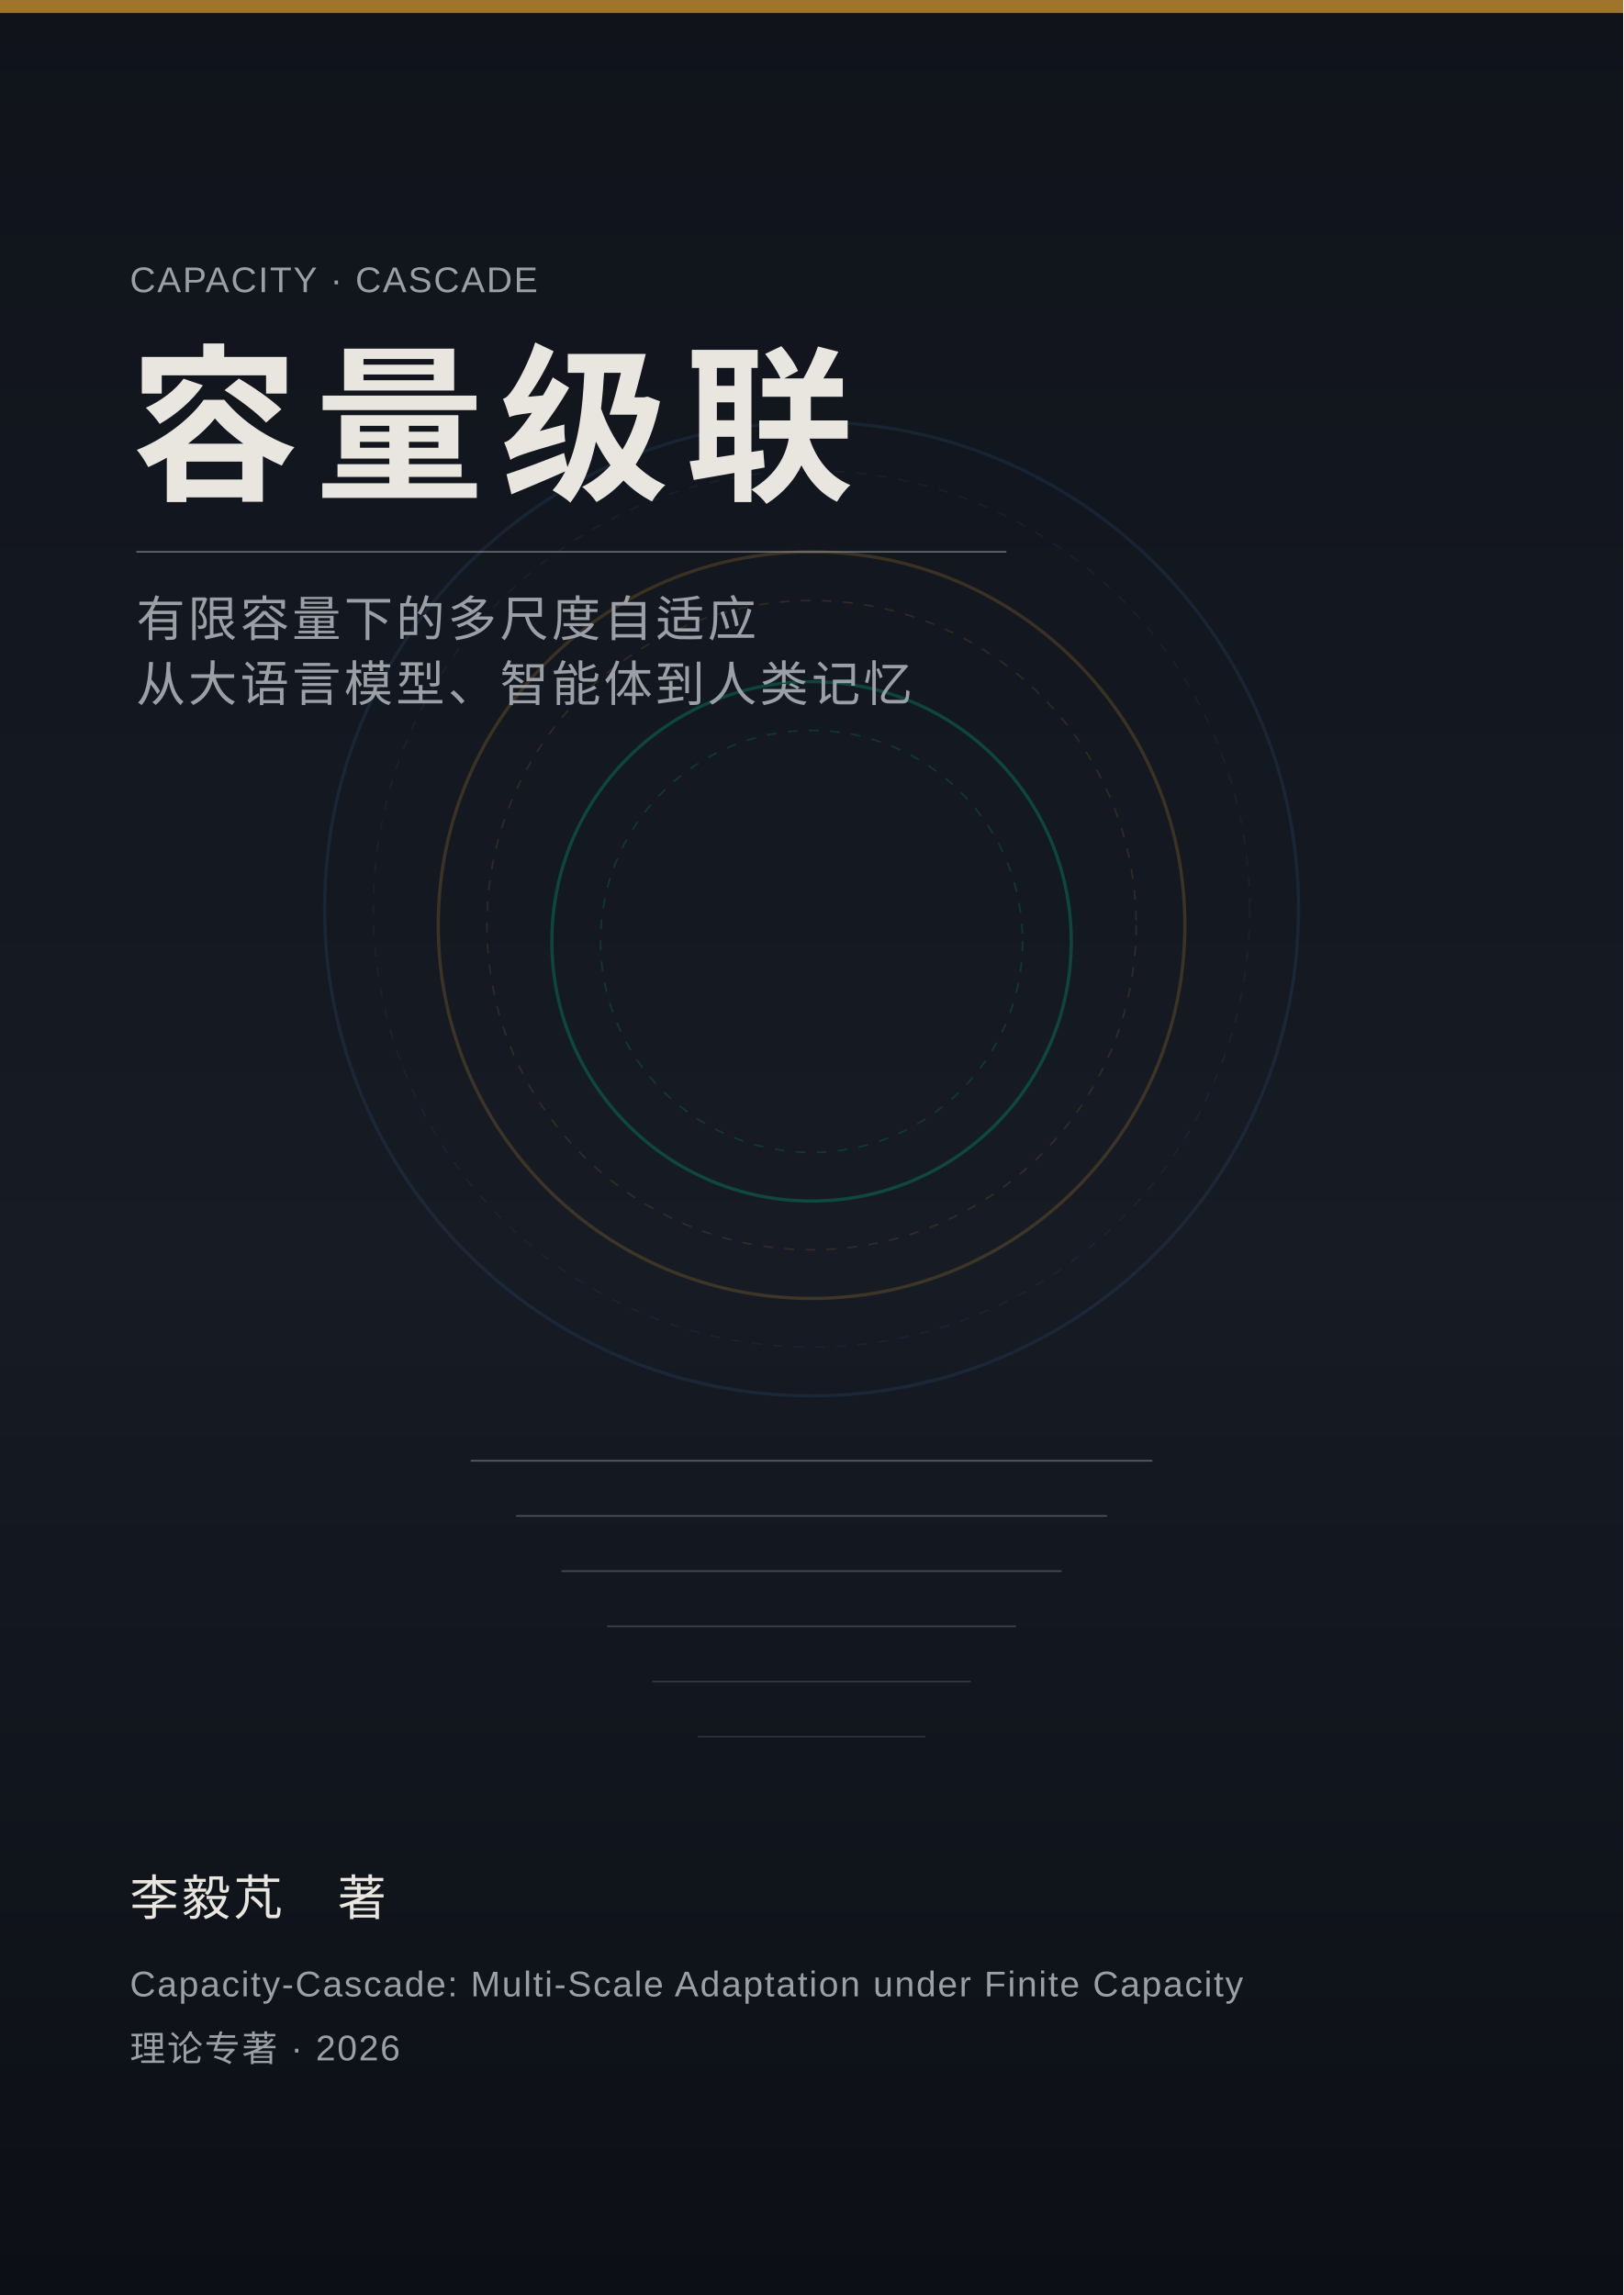
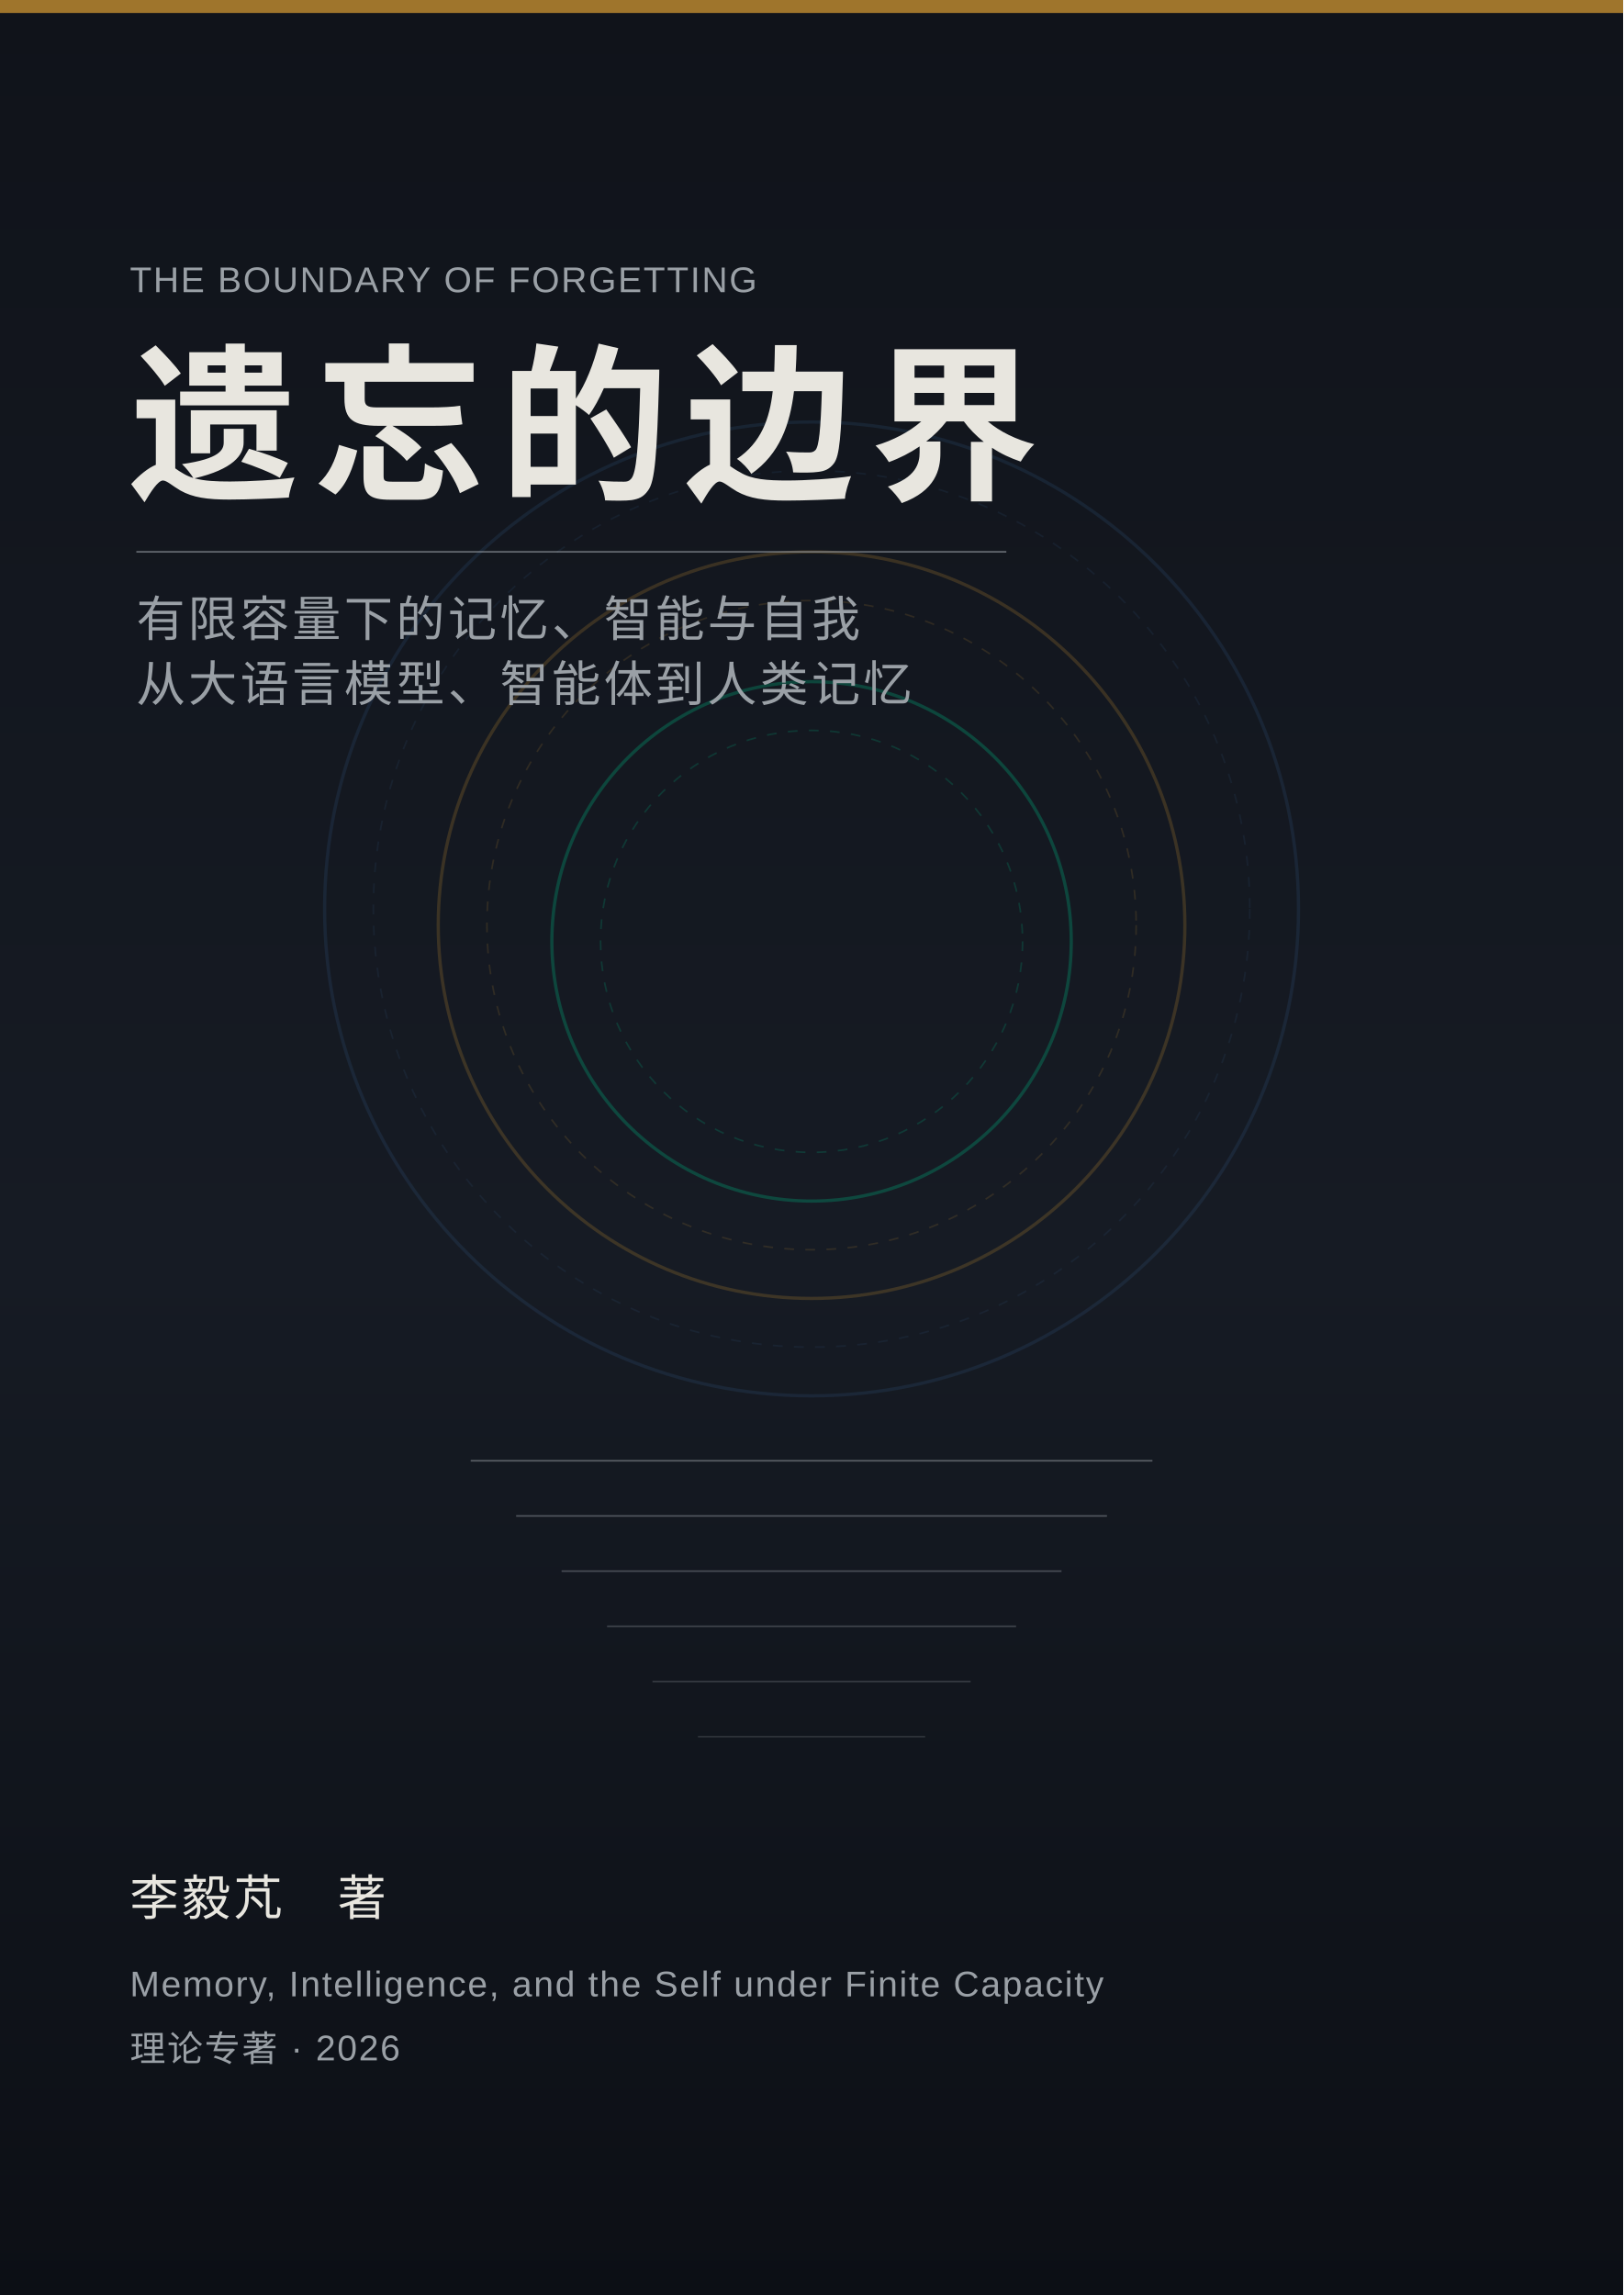
<svg xmlns="http://www.w3.org/2000/svg" viewBox="0 0 1000 1414" width="1000" height="1414">
  <defs>
    <linearGradient id="bg" x1="0" y1="0" x2="0" y2="1">
      <stop offset="0" stop-color="#10131a" />
      <stop offset="0.55" stop-color="#161b24" />
      <stop offset="1" stop-color="#0c0f15" />
    </linearGradient>
  </defs>
  <rect x="0" y="0" width="1000" height="1414" fill="url(#bg)" />
  <rect x="0" y="0" width="1000" height="8" fill="#b8862f" opacity="0.85" />
  <circle cx="500" cy="560" r="300" fill="none" stroke="#3a6ea5" stroke-width="2" opacity="0.16" />
  <circle cx="500" cy="560" r="270" fill="none" stroke="#3a6ea5" stroke-width="1" opacity="0.112" stroke-dasharray="6,7" />
  <circle cx="500" cy="570" r="230" fill="none" stroke="#b8862f" stroke-width="2" opacity="0.24" />
  <circle cx="500" cy="570" r="200" fill="none" stroke="#b8862f" stroke-width="1" opacity="0.168" stroke-dasharray="6,7" />
  <circle cx="500" cy="580" r="160" fill="none" stroke="#009E73" stroke-width="2" opacity="0.34" />
  <circle cx="500" cy="580" r="130" fill="none" stroke="#009E73" stroke-width="1" opacity="0.238" stroke-dasharray="6,7" />
  <line x1="290" y1="900" x2="710" y2="900" stroke="#9aa0a6" stroke-width="1" opacity="0.50" />
  <line x1="318" y1="934" x2="682" y2="934" stroke="#9aa0a6" stroke-width="1" opacity="0.44" />
  <line x1="346" y1="968" x2="654" y2="968" stroke="#9aa0a6" stroke-width="1" opacity="0.38" />
  <line x1="374" y1="1002" x2="626" y2="1002" stroke="#9aa0a6" stroke-width="1" opacity="0.32" />
  <line x1="402" y1="1036" x2="598" y2="1036" stroke="#9aa0a6" stroke-width="1" opacity="0.26" />
  <line x1="430" y1="1070" x2="570" y2="1070" stroke="#9aa0a6" stroke-width="1" opacity="0.20" />
  <style>
text{font-family:'Microsoft YaHei','SimHei',Arial,sans-serif;}
.ttl{font-size:104px;font-weight:700;letter-spacing:10px;fill:#e8e6df;}
.sub{font-size:30px;fill:#9aa0a6;letter-spacing:2px;}
.eng{font-size:22px;fill:#9aa0a6;letter-spacing:1px;}
.au{font-size:30px;fill:#e8e6df;letter-spacing:2px;}
.rule{stroke:#9aa0a6;stroke-width:1;opacity:0.6;}
</style>
-   <text x="80" y="180" class="eng">CAPACITY · CASCADE</text>
-   <text x="80" y="300" class="ttl">容量级联</text>
+   <text x="80" y="180" class="eng">THE BOUNDARY OF FORGETTING</text>
+   <text x="80" y="300" class="ttl">遗忘的边界</text>
  <line x1="84" y1="340" x2="620" y2="340" class="rule" />
-   <text x="84" y="392" class="sub">有限容量下的多尺度自适应</text>
+   <text x="84" y="392" class="sub">有限容量下的记忆、智能与自我</text>
  <text x="84" y="432" class="sub">从大语言模型、智能体到人类记忆</text>
  <text x="80" y="1180" class="au">李毅芃　著</text>
-   <text x="80" y="1230" class="eng">Capacity-Cascade: Multi-Scale Adaptation under Finite Capacity</text>
+   <text x="80" y="1230" class="eng">Memory, Intelligence, and the Self under Finite Capacity</text>
  <text x="80" y="1270" class="eng">理论专著 · 2026</text>
</svg>
